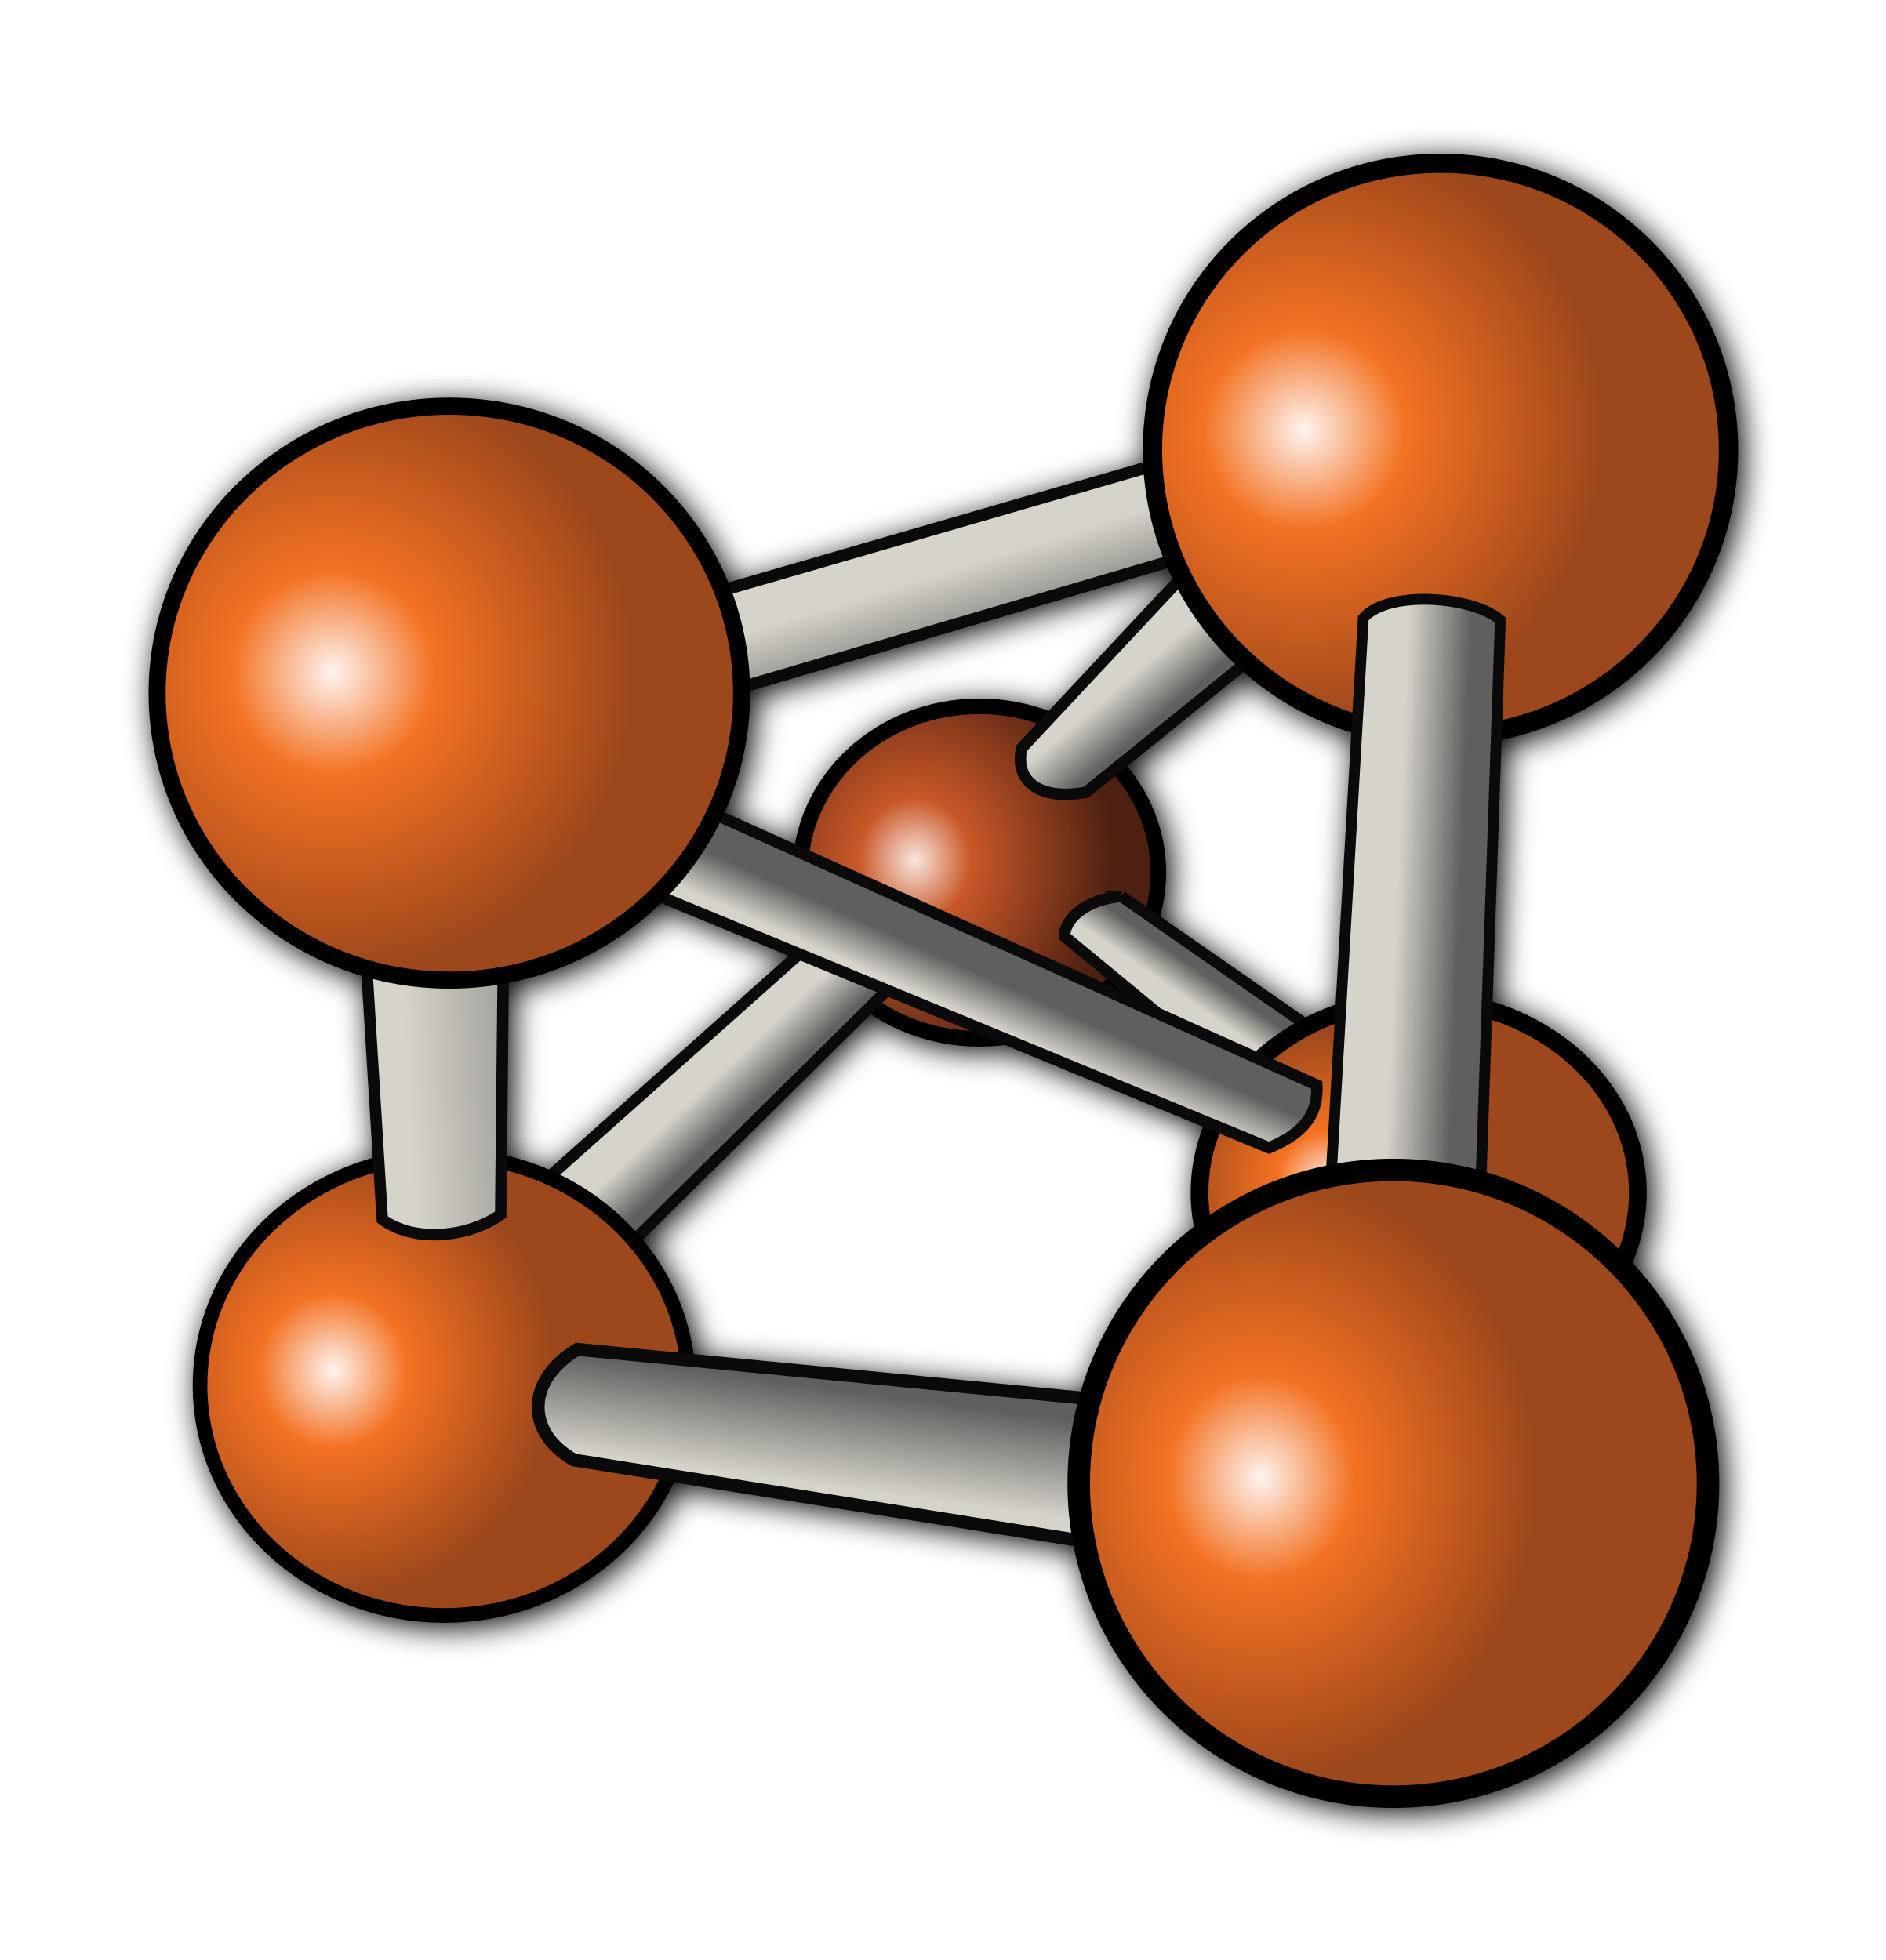
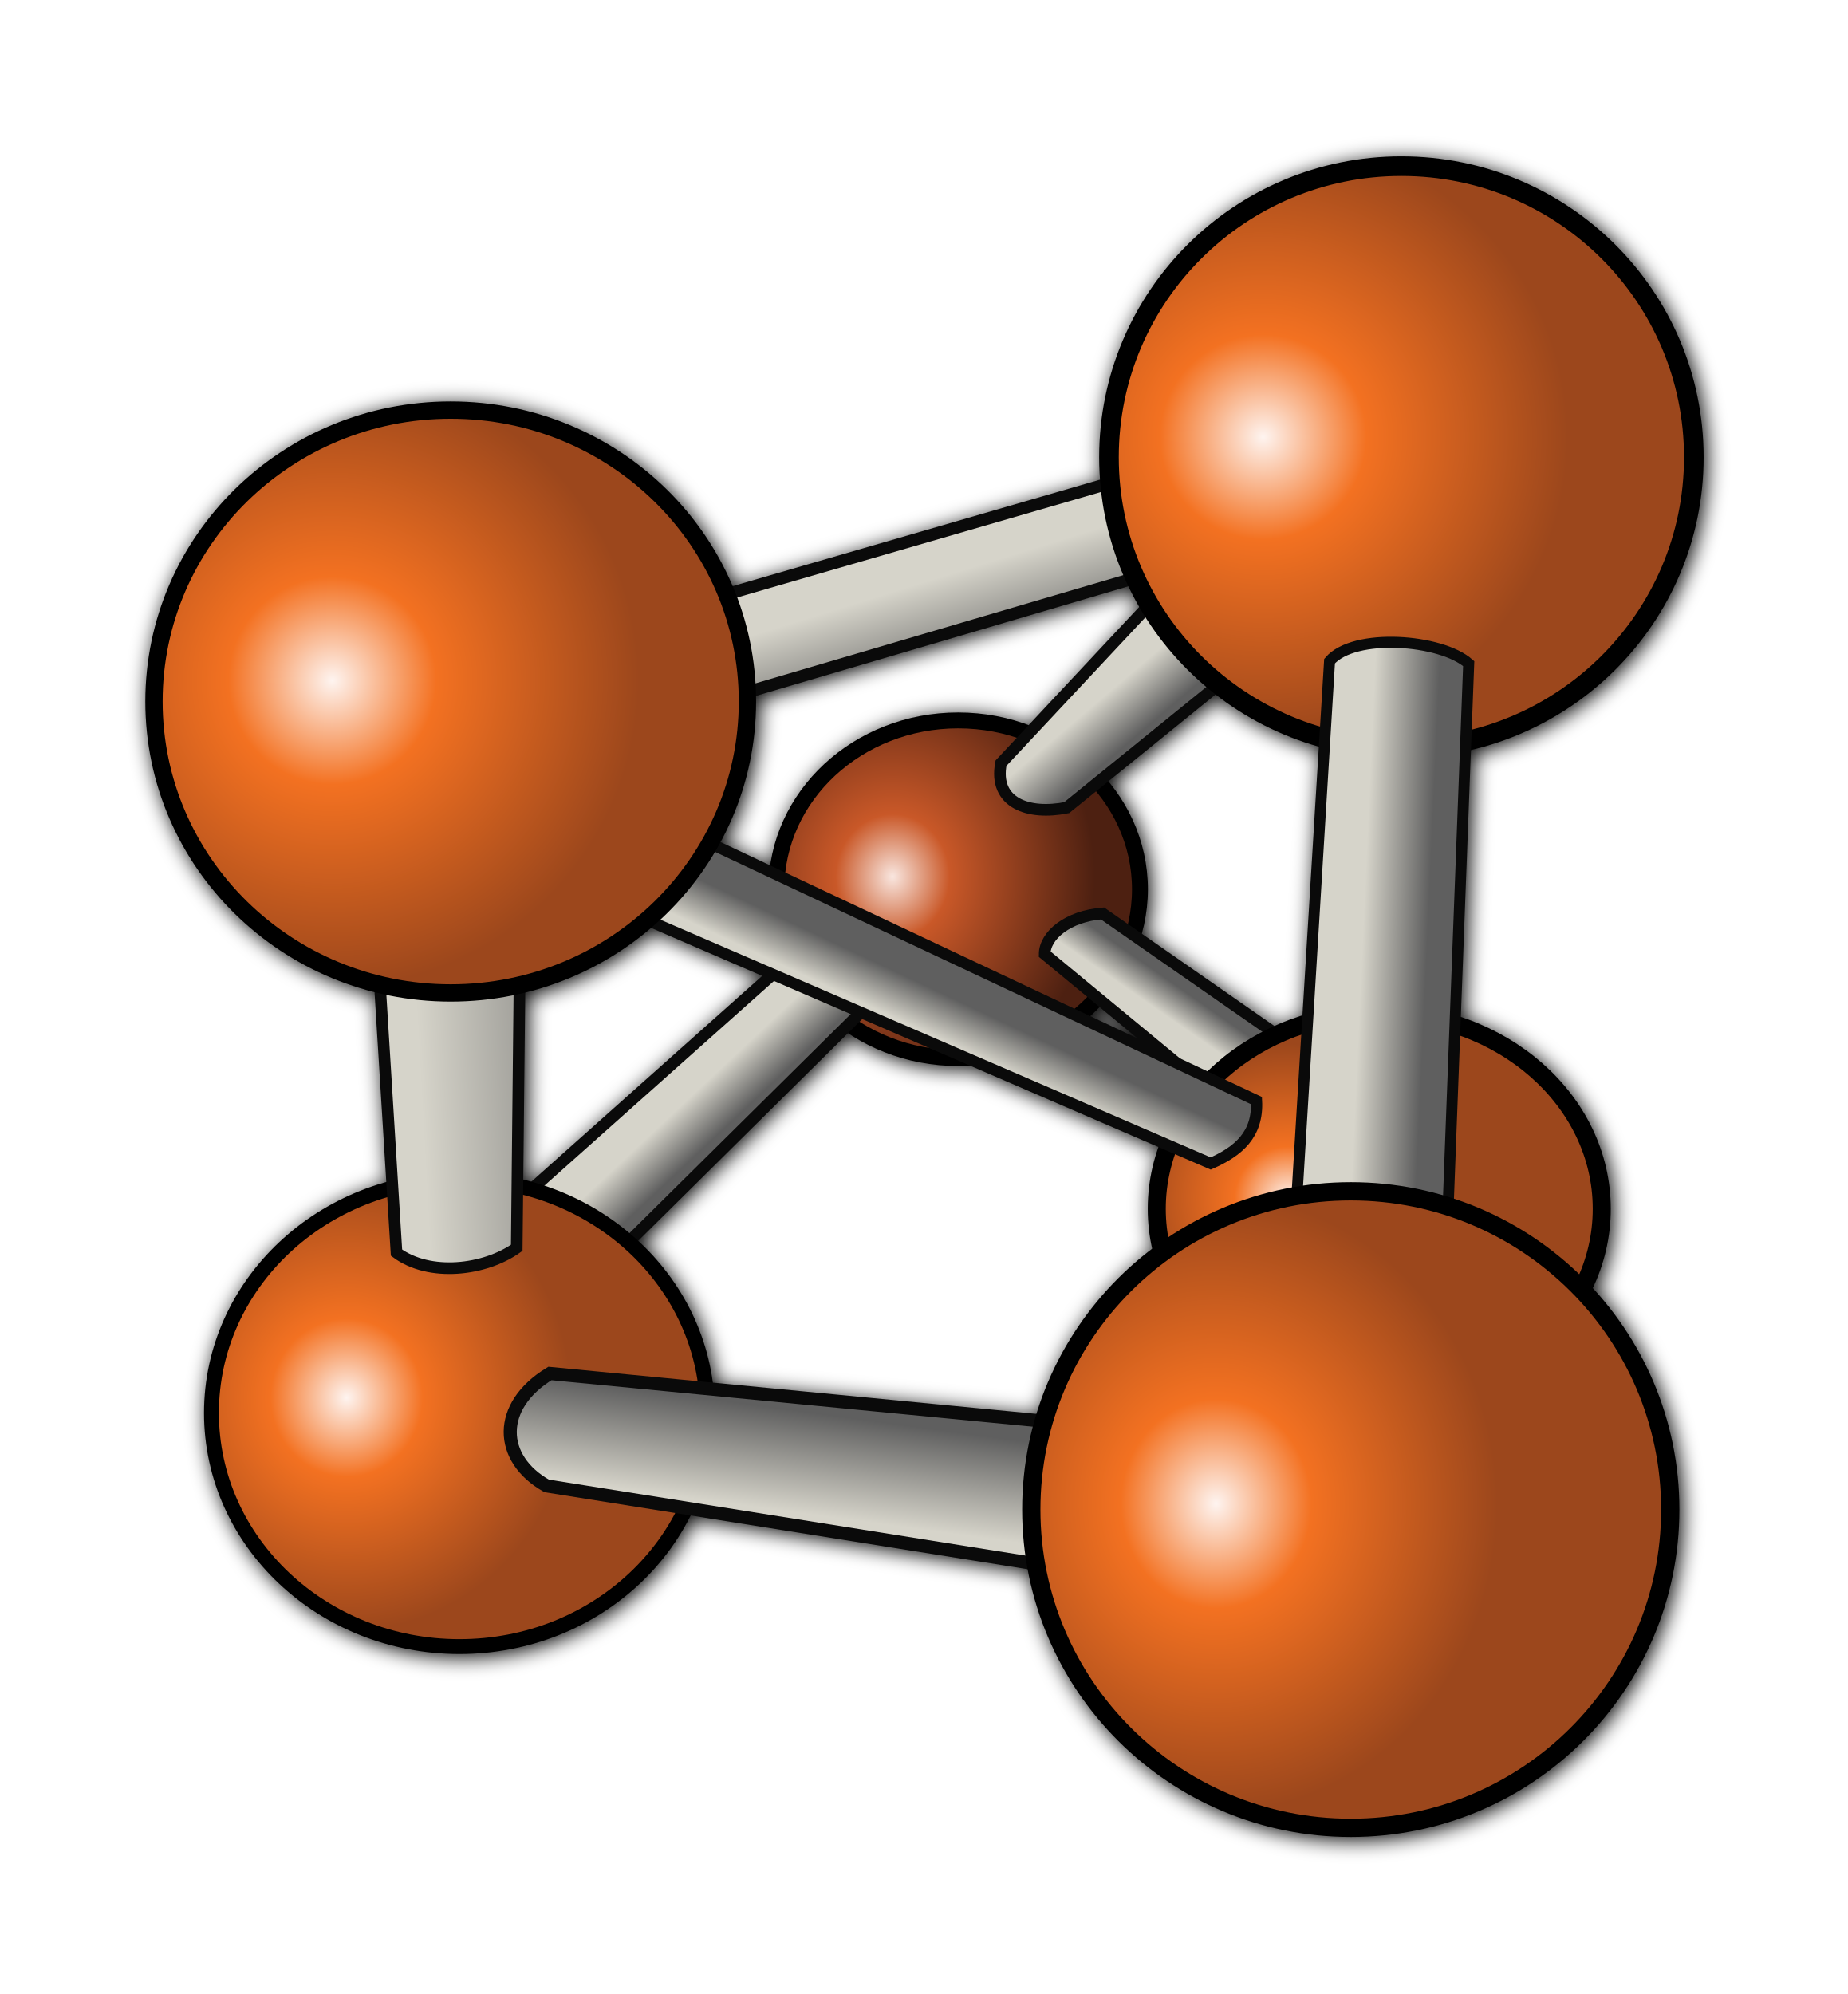
- <svg xmlns="http://www.w3.org/2000/svg" xmlns:xlink="http://www.w3.org/1999/xlink" version="1.0" width="757.518" height="787.596" viewBox="0 0 7575.177 7875.965" preserveAspectRatio="xMidYMid meet" id="svg12359">
+ <svg xmlns="http://www.w3.org/2000/svg" xmlns:xlink="http://www.w3.org/1999/xlink" version="1.0" width="731.091" height="788.918" viewBox="0 0 7310.911 7889.178" preserveAspectRatio="xMidYMid meet" id="svg12359">
  <defs id="defs13426">
    <linearGradient id="linearGradient4227">
      <stop id="stop4229" offset="0" style="stop-color:#d6d4ca;stop-opacity:1" />
      <stop id="stop4231" offset="1" style="stop-color:#5f5f5f;stop-opacity:1" />
    </linearGradient>
    <linearGradient id="linearGradient15517">
      <stop id="stop15519" offset="0" style="stop-color:#f9e6df;stop-opacity:1" />
      <stop style="stop-color:#c95828;stop-opacity:1" offset="0.282" id="stop15521" />
      <stop id="stop15523" offset="1" style="stop-color:#4d2011;stop-opacity:1" />
    </linearGradient>
    <linearGradient id="linearGradient15499">
      <stop id="stop15501" offset="0" style="stop-color:#fef4f0;stop-opacity:1" />
      <stop style="stop-color:#f37121;stop-opacity:1" offset="0.339" id="stop15503" />
      <stop id="stop15505" offset="1" style="stop-color:#9c471c;stop-opacity:1" />
    </linearGradient>
-     <linearGradient xlink:href="#linearGradient4227" id="linearGradient15286" x1="4329.025" y1="3381.588" x2="4539.248" y2="3381.588" gradientUnits="userSpaceOnUse" gradientTransform="matrix(1.217705,0.05114018,-0.04089083,0.9736563,388.8214,388.3758)" />
-     <linearGradient xlink:href="#linearGradient4227" id="linearGradient15318" x1="5632.592" y1="1677.555" x2="5635.948" y2="1513.266" gradientUnits="userSpaceOnUse" gradientTransform="matrix(1.170008,0.5017388,-0.6988753,0.8336166,-368.2878,603.9088)" />
+     <linearGradient xlink:href="#linearGradient4227" id="linearGradient15286" x1="4329.025" y1="3381.588" x2="4539.248" y2="3381.588" gradientUnits="userSpaceOnUse" gradientTransform="matrix(1.217526,0.05523502,-0.04416499,0.9735132,323.283,491.5011)" />
+     <linearGradient xlink:href="#linearGradient4227" id="linearGradient15318" x1="5632.592" y1="1677.555" x2="5635.948" y2="1513.266" gradientUnits="userSpaceOnUse" gradientTransform="matrix(1.102866,0.4949273,-0.6587696,0.8222997,-223.837,639.8357)" />
    <linearGradient xlink:href="#linearGradient4227" id="linearGradient15326" x1="5155.363" y1="-185.044" x2="5150.141" y2="-294.59" gradientUnits="userSpaceOnUse" gradientTransform="matrix(0.9295327,0.711242,-1.077478,0.5970036,-368.2878,603.9088)" />
    <linearGradient xlink:href="#linearGradient4227" id="linearGradient15334" x1="419.03" y1="4251.473" x2="411.115" y2="4426.775" gradientUnits="userSpaceOnUse" gradientTransform="matrix(0.8265613,-0.7725803,1.077722,0.5967818,-368.2878,603.9088)" />
    <linearGradient xlink:href="#linearGradient4227" id="linearGradient15342" x1="3521.27" y1="5116.37" x2="3521.805" y2="4792.325" gradientUnits="userSpaceOnUse" gradientTransform="matrix(1.348764,0.1806621,-0.2000419,1.218098,-358.5457,-686.5274)" />
    <linearGradient xlink:href="#linearGradient4227" id="linearGradient15370" x1="-1864.708" y1="4250.473" x2="-1866.604" y2="4406.271" gradientUnits="userSpaceOnUse" gradientTransform="matrix(0.8095869,-0.7815747,1.101655,0.5743654,-368.2878,603.9088)" />
    <linearGradient xlink:href="#linearGradient4227" id="linearGradient15378" x1="2304.552" y1="3004.182" x2="2311.82" y2="3424.472" gradientUnits="userSpaceOnUse" gradientTransform="matrix(1.357503,-0.4017184,0.6199922,0.879582,-781.8521,609.7305)" />
-     <linearGradient xlink:href="#linearGradient4227" id="linearGradient15392" x1="1362.553" y1="3843.111" x2="2047.723" y2="3811.967" gradientUnits="userSpaceOnUse" gradientTransform="matrix(1.365347,-0.07002792,-0.00842442,0.9716321,-284.3888,711.3682)" />
-     <radialGradient xlink:href="#linearGradient15499" id="radialGradient15475" cx="3651.26" cy="1191.044" fx="3651.26" fy="1191.044" r="1004.163" gradientTransform="matrix(1.201075,0.02332722,-0.02371303,1.190858,798.9123,412.5978)" gradientUnits="userSpaceOnUse" />
+     <linearGradient xlink:href="#linearGradient4227" id="linearGradient15392" x1="1362.553" y1="3843.111" x2="2047.723" y2="3811.967" gradientUnits="userSpaceOnUse" gradientTransform="matrix(1.365347,-0.07002792,-0.00842442,0.9716321,-108.2113,755.4125)" />
+     <radialGradient xlink:href="#linearGradient15499" id="radialGradient15475" cx="3651.26" cy="1191.044" fx="3651.26" fy="1191.044" r="1004.163" gradientTransform="matrix(1.201075,0.02332722,-0.02371303,1.190858,699.8124,401.5867)" gradientUnits="userSpaceOnUse" />
    <radialGradient xlink:href="#linearGradient15517" id="radialGradient15489" cx="2751.413" cy="2994.47" fx="2751.413" fy="2994.47" r="626.199" gradientTransform="matrix(1.277087,0.00787708,-0.00988821,1.400353,107.0199,-570.8805)" gradientUnits="userSpaceOnUse" />
-     <radialGradient xlink:href="#linearGradient15499" id="radialGradient15491" cx="4039.512" cy="4457.482" fx="4039.512" fy="4457.482" r="780.02" gradientTransform="matrix(0.8016141,-0.02653237,0.03425865,0.787568,1864.614,1538.809)" gradientUnits="userSpaceOnUse" />
-     <radialGradient xlink:href="#linearGradient15499" id="radialGradient15493" cx="3732.047" cy="5649.134" fx="3732.047" fy="5649.134" r="1237.288" gradientTransform="matrix(0.8994287,-0.0097979,0.01152363,0.9866941,1559.267,588.0299)" gradientUnits="userSpaceOnUse" />
-     <radialGradient xlink:href="#linearGradient15499" id="radialGradient15495" cx="923.31" cy="5239.671" fx="923.31" fy="5239.671" r="821.284" gradientTransform="matrix(1.08198,-0.00499012,0.00606887,1.124645,223.9106,-193.0082)" gradientUnits="userSpaceOnUse" />
-     <radialGradient xlink:href="#linearGradient15499" id="radialGradient15497" cx="916.671" cy="2580.827" fx="916.671" fy="2580.827" r="994.791" gradientTransform="matrix(1.219952,0.00686121,-0.00683889,1.220231,152.3843,-264.8917)" gradientUnits="userSpaceOnUse" />
+     <radialGradient xlink:href="#linearGradient15499" id="radialGradient15491" cx="4039.512" cy="4457.482" fx="4039.512" fy="4457.482" r="780.02" gradientTransform="matrix(0.8016141,-0.02653237,0.03425865,0.787568,1765.514,1516.786)" gradientUnits="userSpaceOnUse" />
+     <radialGradient xlink:href="#linearGradient15499" id="radialGradient15493" cx="3732.047" cy="5649.134" fx="3732.047" fy="5649.134" r="1237.288" gradientTransform="matrix(0.8994287,-0.0097979,0.01152363,0.9866941,1449.156,588.0299)" gradientUnits="userSpaceOnUse" />
+     <radialGradient xlink:href="#linearGradient15499" id="radialGradient15495" cx="923.31" cy="5239.671" fx="923.31" fy="5239.671" r="821.284" gradientTransform="matrix(1.08198,-0.00499012,0.00606887,1.124645,400.0881,-181.9971)" gradientUnits="userSpaceOnUse" />
+     <radialGradient xlink:href="#linearGradient15499" id="radialGradient15497" cx="916.671" cy="2580.827" fx="916.671" fy="2580.827" r="994.791" gradientTransform="matrix(1.219952,0.00686121,-0.00683889,1.220231,273.5063,-286.9138)" gradientUnits="userSpaceOnUse" />
    <filter style="color-interpolation-filters:sRGB" id="filter10552">
      <feFlood flood-opacity="0.498" flood-color="rgb(0,0,0)" result="flood" id="feFlood10554" />
      <feComposite in="flood" in2="SourceGraphic" operator="in" result="composite1" id="feComposite10556" />
      <feGaussianBlur in="composite1" stdDeviation="50" result="blur" id="feGaussianBlur10558" />
      <feOffset dx="50" dy="50" result="offset" id="feOffset10560" />
      <feComposite in="SourceGraphic" in2="offset" operator="over" result="composite2" id="feComposite10562" />
    </filter>
    <filter style="color-interpolation-filters:sRGB" id="filter5849">
      <feFlood flood-opacity="1" flood-color="rgb(0,0,0)" result="flood" id="feFlood5851" />
      <feComposite in="flood" in2="SourceGraphic" operator="in" result="composite1" id="feComposite5853" />
      <feGaussianBlur in="composite1" stdDeviation="60" result="blur" id="feGaussianBlur5855" />
      <feOffset dx="20" dy="20" result="offset" id="feOffset5857" />
      <feComposite in="SourceGraphic" in2="offset" operator="over" result="composite2" id="feComposite5859" />
    </filter>
+     <filter style="color-interpolation-filters:sRGB" id="filter6131">
+       <feFlood flood-opacity="1" flood-color="rgb(0,0,0)" result="flood" id="feFlood6133" />
+       <feComposite in="flood" in2="SourceGraphic" operator="in" result="composite1" id="feComposite6135" />
+       <feGaussianBlur in="composite1" stdDeviation="40" result="blur" id="feGaussianBlur6137" />
+       <feOffset dx="12" dy="12" result="offset" id="feOffset6139" />
+       <feComposite in="SourceGraphic" in2="offset" operator="over" result="composite2" id="feComposite6141" />
+     </filter>
  </defs>
-   <g id="layer1" transform="translate(321.0813,436.4583)" />
-   <g id="layer15" style="display:inline;opacity:1" transform="translate(83.61041,-188.0506)">
-     <g id="g5617" style="filter:url(#filter5849)">
+   <g id="layer1" transform="translate(177.9372,448.5705)" />
+   <g id="layer15" style="display:inline;opacity:1" transform="translate(-59.53369,-175.9384)">
+     <g id="g5887" style="filter:url(#filter6131)">
      <ellipse ry="667.992" rx="719.198" cy="3694.252" cx="3850.533" id="path14530-6" style="fill:url(#radialGradient15489);fill-opacity:1;fill-rule:evenodd;stroke:#000000;stroke-width:62.83;stroke-linecap:butt;stroke-linejoin:miter;stroke-miterlimit:4;stroke-dasharray:none;stroke-opacity:1" />
      <path id="rect15269" d="M 1876.599,5136.264 3347.387,3825.199 3677.775,3970.792 2292.144,5342.272 Z" style="fill:url(#linearGradient15370);fill-opacity:1;fill-rule:nonzero;stroke:#0a0a0a;stroke-width:46.061;stroke-miterlimit:4;stroke-dasharray:none;stroke-opacity:1" />
-       <ellipse ry="924.23" rx="981.128" cy="5755.347" cx="1701.179" id="path14530-35" style="fill:url(#radialGradient15495);fill-opacity:1;fill-rule:evenodd;stroke:#000000;stroke-width:58.89;stroke-linecap:butt;stroke-linejoin:miter;stroke-miterlimit:4;stroke-dasharray:none;stroke-opacity:1" />
-       <path id="rect15259" d="m 1358.97,3583.737 584.618,-22.423 -15.727,1507.491 c -126.522,90.299 -345.537,115.72 -475.752,19.054 z" style="fill:url(#linearGradient15392);fill-opacity:1;fill-rule:nonzero;stroke:#0a0a0a;stroke-width:46.061;stroke-miterlimit:4;stroke-dasharray:none;stroke-opacity:1" />
+       <ellipse ry="924.23" rx="981.128" cy="5766.358" cx="1877.356" id="path14530-35" style="fill:url(#radialGradient15495);fill-opacity:1;fill-rule:evenodd;stroke:#000000;stroke-width:58.89;stroke-linecap:butt;stroke-linejoin:miter;stroke-miterlimit:4;stroke-dasharray:none;stroke-opacity:1" />
+       <path id="rect15259" d="m 1535.148,3627.781 584.618,-22.423 -15.727,1507.491 c -126.522,90.299 -345.537,115.72 -475.752,19.054 z" style="fill:url(#linearGradient15392);fill-opacity:1;fill-rule:nonzero;stroke:#0a0a0a;stroke-width:46.061;stroke-miterlimit:4;stroke-dasharray:none;stroke-opacity:1" />
      <path id="rect15265" d="m 4421.812,3789.993 1124.403,782.72 -340.77,214.775 -1012.634,-836.527 c 0.317,-73.856 91.345,-150.462 229.002,-160.968 z" style="fill:url(#linearGradient15326);fill-opacity:1;fill-rule:nonzero;stroke:#0a0a0a;stroke-width:46.061;stroke-miterlimit:4;stroke-dasharray:none;stroke-opacity:1" />
-       <ellipse ry="775.527" rx="880.277" cy="4980.524" cx="5615.708" id="path14530-7" style="fill:url(#radialGradient15491);fill-opacity:1;fill-rule:evenodd;stroke:#000000;stroke-width:71.32;stroke-linecap:butt;stroke-linejoin:miter;stroke-miterlimit:4;stroke-dasharray:none;stroke-opacity:1" />
+       <ellipse ry="775.527" rx="880.277" cy="4958.502" cx="5516.609" id="path14530-7" style="fill:url(#radialGradient15491);fill-opacity:1;fill-rule:evenodd;stroke:#000000;stroke-width:71.32;stroke-linecap:butt;stroke-linejoin:miter;stroke-miterlimit:4;stroke-dasharray:none;stroke-opacity:1" />
      <path id="rect15263" d="m 4019.981,3195.385 852.333,-910.907 419.616,266.618 -1012.002,820.285 c -150.517,30.069 -290.389,-17.268 -259.947,-175.996 z" style="fill:url(#linearGradient15334);fill-opacity:1;fill-rule:nonzero;stroke:#0a0a0a;stroke-width:46.061;stroke-miterlimit:4;stroke-dasharray:none;stroke-opacity:1" />
      <path id="rect15261" d="m 2592.467,2626.122 1927.147,-558.738 259.776,328.045 -1950.386,573.795 z" style="fill:url(#linearGradient15378);fill-opacity:1;fill-rule:nonzero;stroke:#0a0a0a;stroke-width:48.052;stroke-miterlimit:4;stroke-dasharray:none;stroke-opacity:1" />
-       <ellipse ry="1151.492" rx="1156.973" cy="1995.873" cx="5703.329" id="path14530" style="fill:url(#radialGradient15475);fill-opacity:1;fill-rule:evenodd;stroke:#000000;stroke-width:77.6;stroke-linecap:butt;stroke-linejoin:miter;stroke-miterlimit:4;stroke-dasharray:none;stroke-opacity:1" />
-       <path id="rect15267" d="m 2488.119,3325.026 2718.23,1223.096 c 7.806,136.918 -77.529,203.982 -192.136,252.166 L 2178.893,3630.055 Z" style="fill:url(#linearGradient15318);fill-opacity:1;fill-rule:nonzero;stroke:#0a0a0a;stroke-width:46.061;stroke-miterlimit:4;stroke-dasharray:none;stroke-opacity:1" />
-       <ellipse ry="1153.031" rx="1173.993" cy="2973.445" cx="1721.647" id="path14530-3" style="fill:url(#radialGradient15497);fill-opacity:1;fill-rule:evenodd;stroke:#000000;stroke-width:68.49;stroke-linecap:butt;stroke-linejoin:miter;stroke-miterlimit:4;stroke-dasharray:none;stroke-opacity:1" />
-       <path id="rect15255" d="m 5393.239,2671.784 c 96.215,-113.594 440.812,-88.996 550.539,7.933 l -87.376,2532.818 -603.286,-108.873 z" style="fill:url(#linearGradient15286);fill-opacity:1;fill-rule:nonzero;stroke:#0a0a0a;stroke-width:43.593;stroke-miterlimit:4;stroke-dasharray:none;stroke-opacity:1" />
+       <ellipse ry="1151.492" rx="1156.973" cy="1984.862" cx="5604.229" id="path14530" style="fill:url(#radialGradient15475);fill-opacity:1;fill-rule:evenodd;stroke:#000000;stroke-width:77.6;stroke-linecap:butt;stroke-linejoin:miter;stroke-miterlimit:4;stroke-dasharray:none;stroke-opacity:1" />
+       <path id="rect15267" d="m 2468.652,3324.012 2562.242,1206.492 c 7.357,135.06 -73.08,201.213 -181.11,248.743 L 2177.171,3624.9 Z" style="fill:url(#linearGradient15318);fill-opacity:1;fill-rule:nonzero;stroke:#0a0a0a;stroke-width:44.416;stroke-miterlimit:4;stroke-dasharray:none;stroke-opacity:1" />
+       <ellipse ry="1153.031" rx="1173.993" cy="2951.422" cx="1842.769" id="path14530-3" style="fill:url(#radialGradient15497);fill-opacity:1;fill-rule:evenodd;stroke:#000000;stroke-width:68.49;stroke-linecap:butt;stroke-linejoin:miter;stroke-miterlimit:4;stroke-dasharray:none;stroke-opacity:1" />
+       <path id="rect15255" d="m 5319.993,2791.727 c 96.596,-113.269 441.108,-87.513 550.509,9.784 l -95.893,2532.51 -602.917,-110.902 z" style="fill:url(#linearGradient15286);fill-opacity:1;fill-rule:nonzero;stroke:#0a0a0a;stroke-width:43.593;stroke-miterlimit:4;stroke-dasharray:none;stroke-opacity:1" />
      <path id="rect15257" d="m 2235.36,5610.066 2299.025,222.021 -76.605,579.051 -2235.327,-356.252 c -190.877,-107.596 -197.835,-316.886 12.907,-444.82 z" style="fill:url(#linearGradient15342);fill-opacity:1;fill-rule:nonzero;stroke:#0a0a0a;stroke-width:51.832;stroke-miterlimit:4;stroke-dasharray:none;stroke-opacity:1" />
-       <ellipse ry="1259.207" rx="1264.045" cy="6148.477" cx="5514.021" id="path14530-5" style="fill:url(#radialGradient15493);fill-opacity:1;fill-rule:evenodd;stroke:#000000;stroke-width:90.32;stroke-linecap:butt;stroke-linejoin:miter;stroke-miterlimit:4;stroke-dasharray:none;stroke-opacity:1" />
+       <ellipse ry="1259.207" rx="1264.045" cy="6148.477" cx="5403.91" id="path14530-5" style="fill:url(#radialGradient15493);fill-opacity:1;fill-rule:evenodd;stroke:#000000;stroke-width:72.32;stroke-linecap:butt;stroke-linejoin:miter;stroke-miterlimit:4;stroke-dasharray:none;stroke-opacity:1" />
    </g>
  </g>
</svg>
